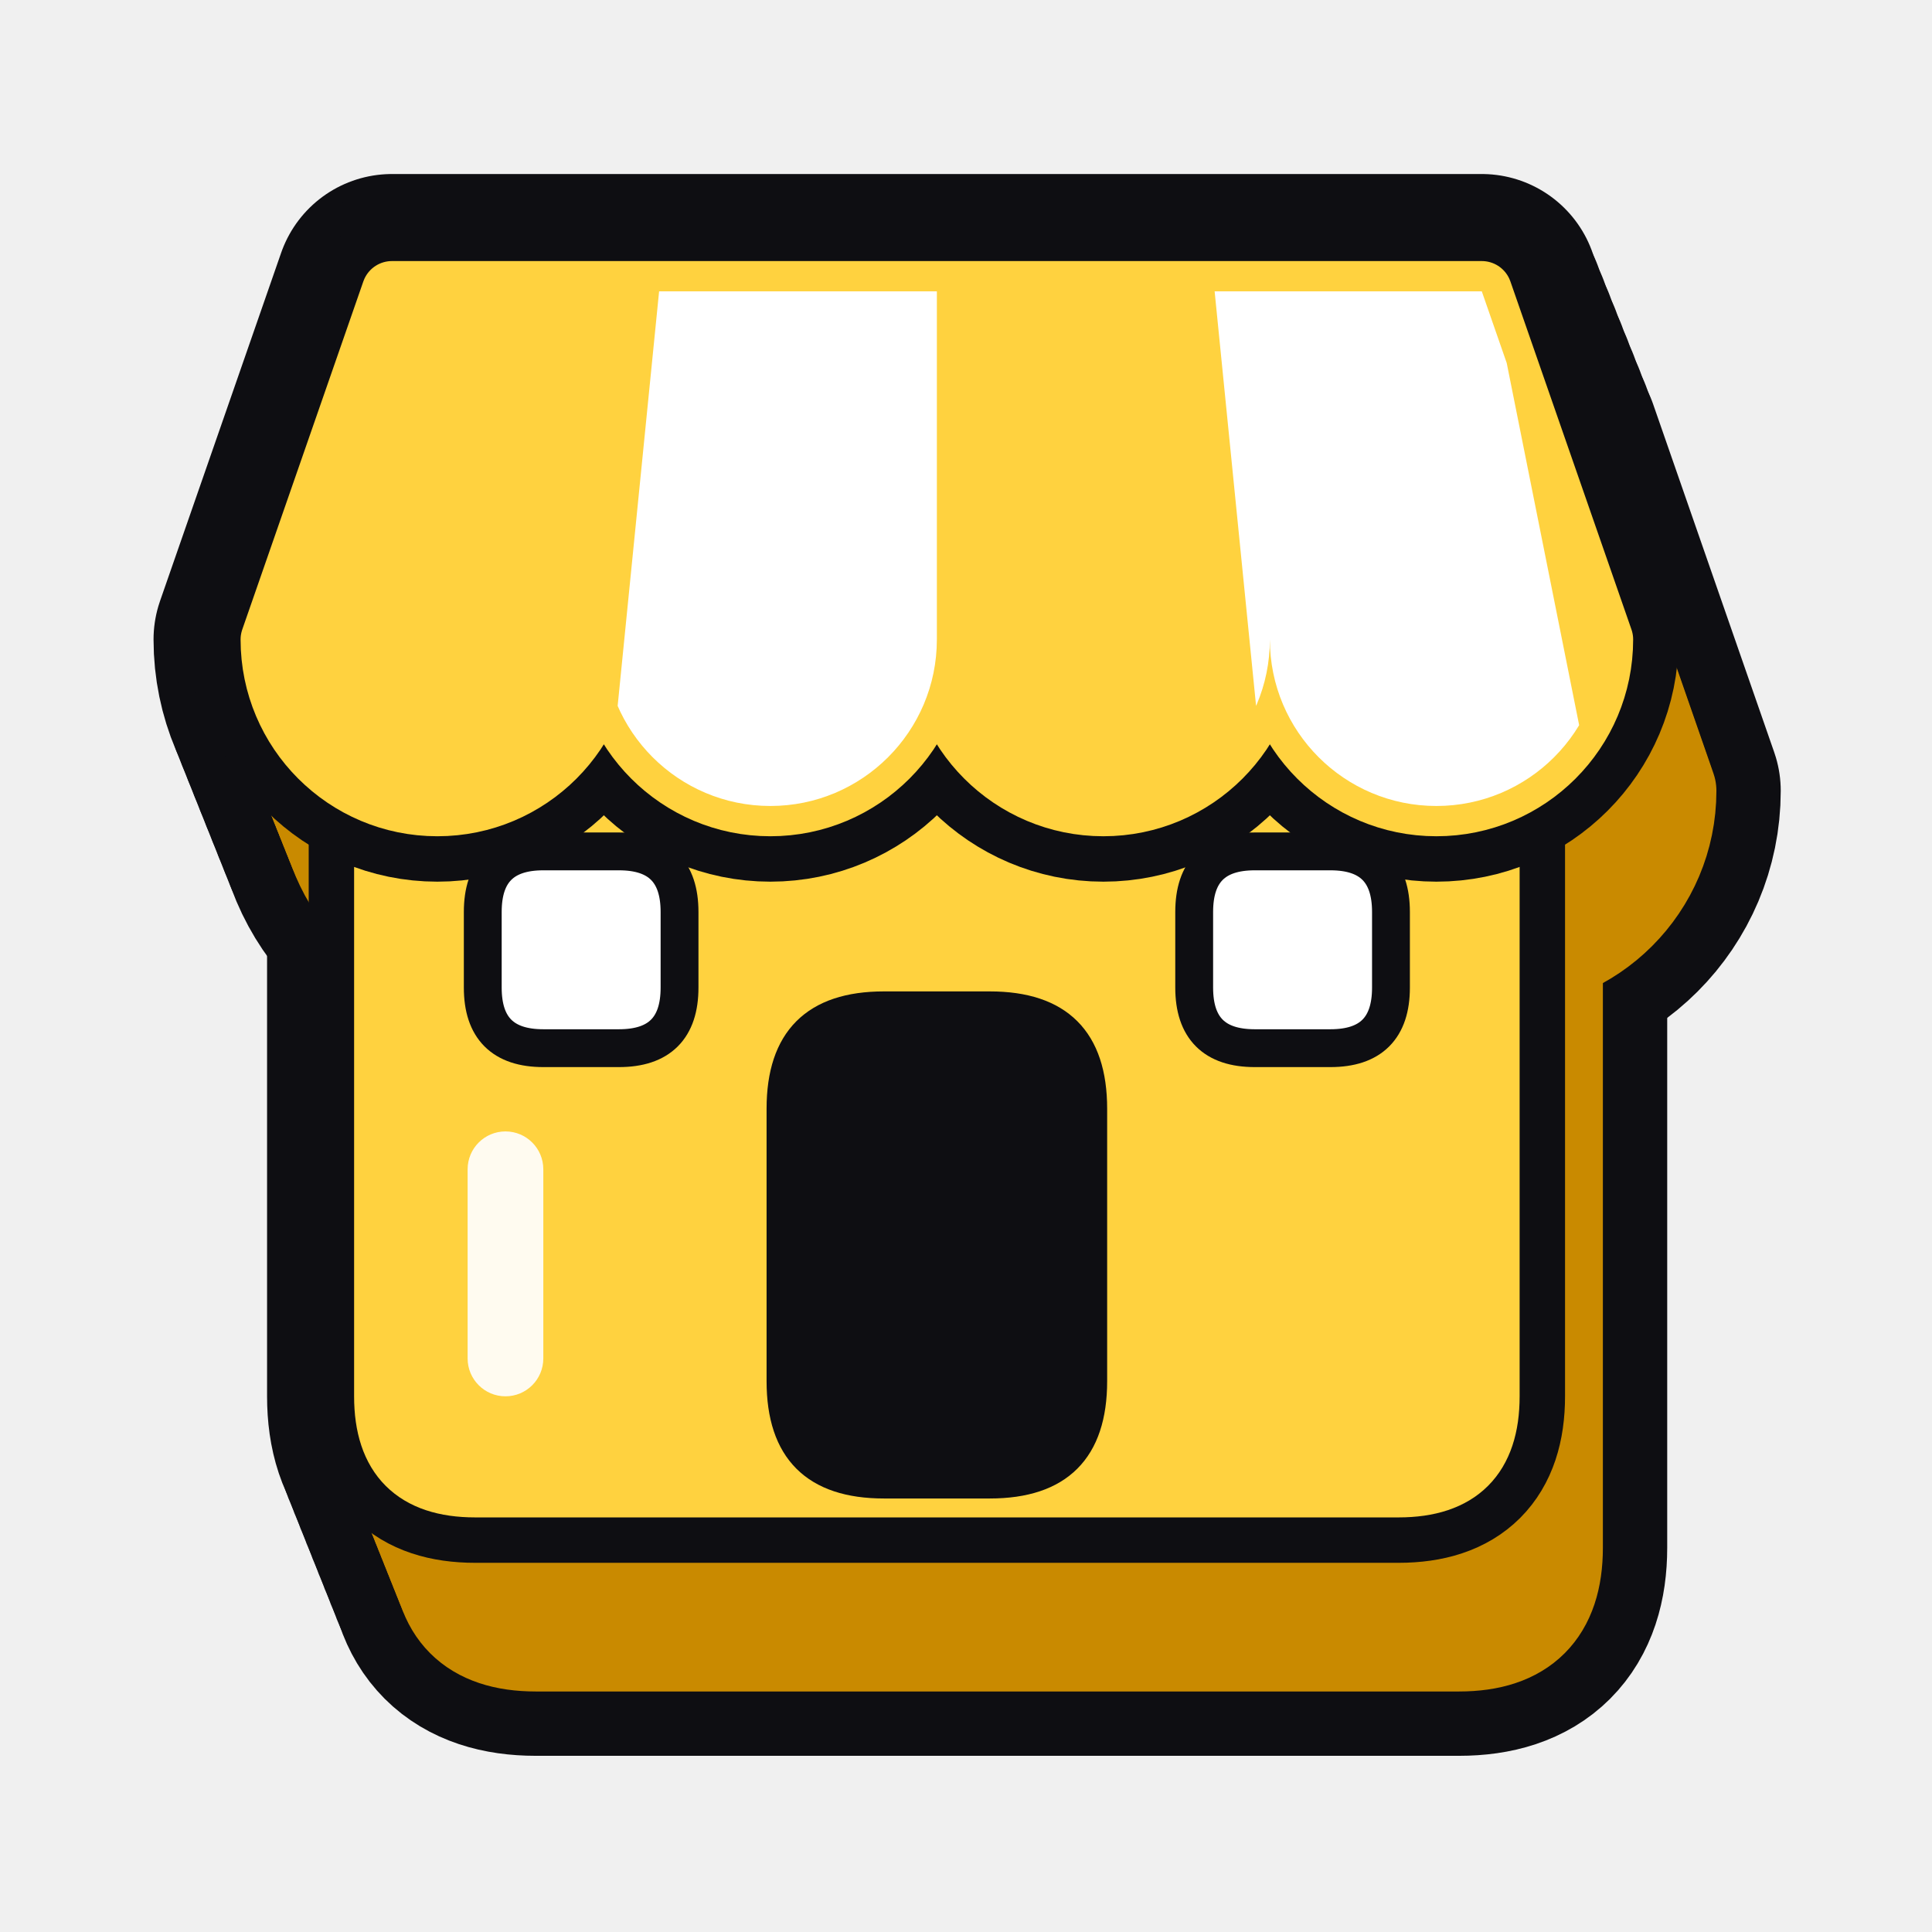
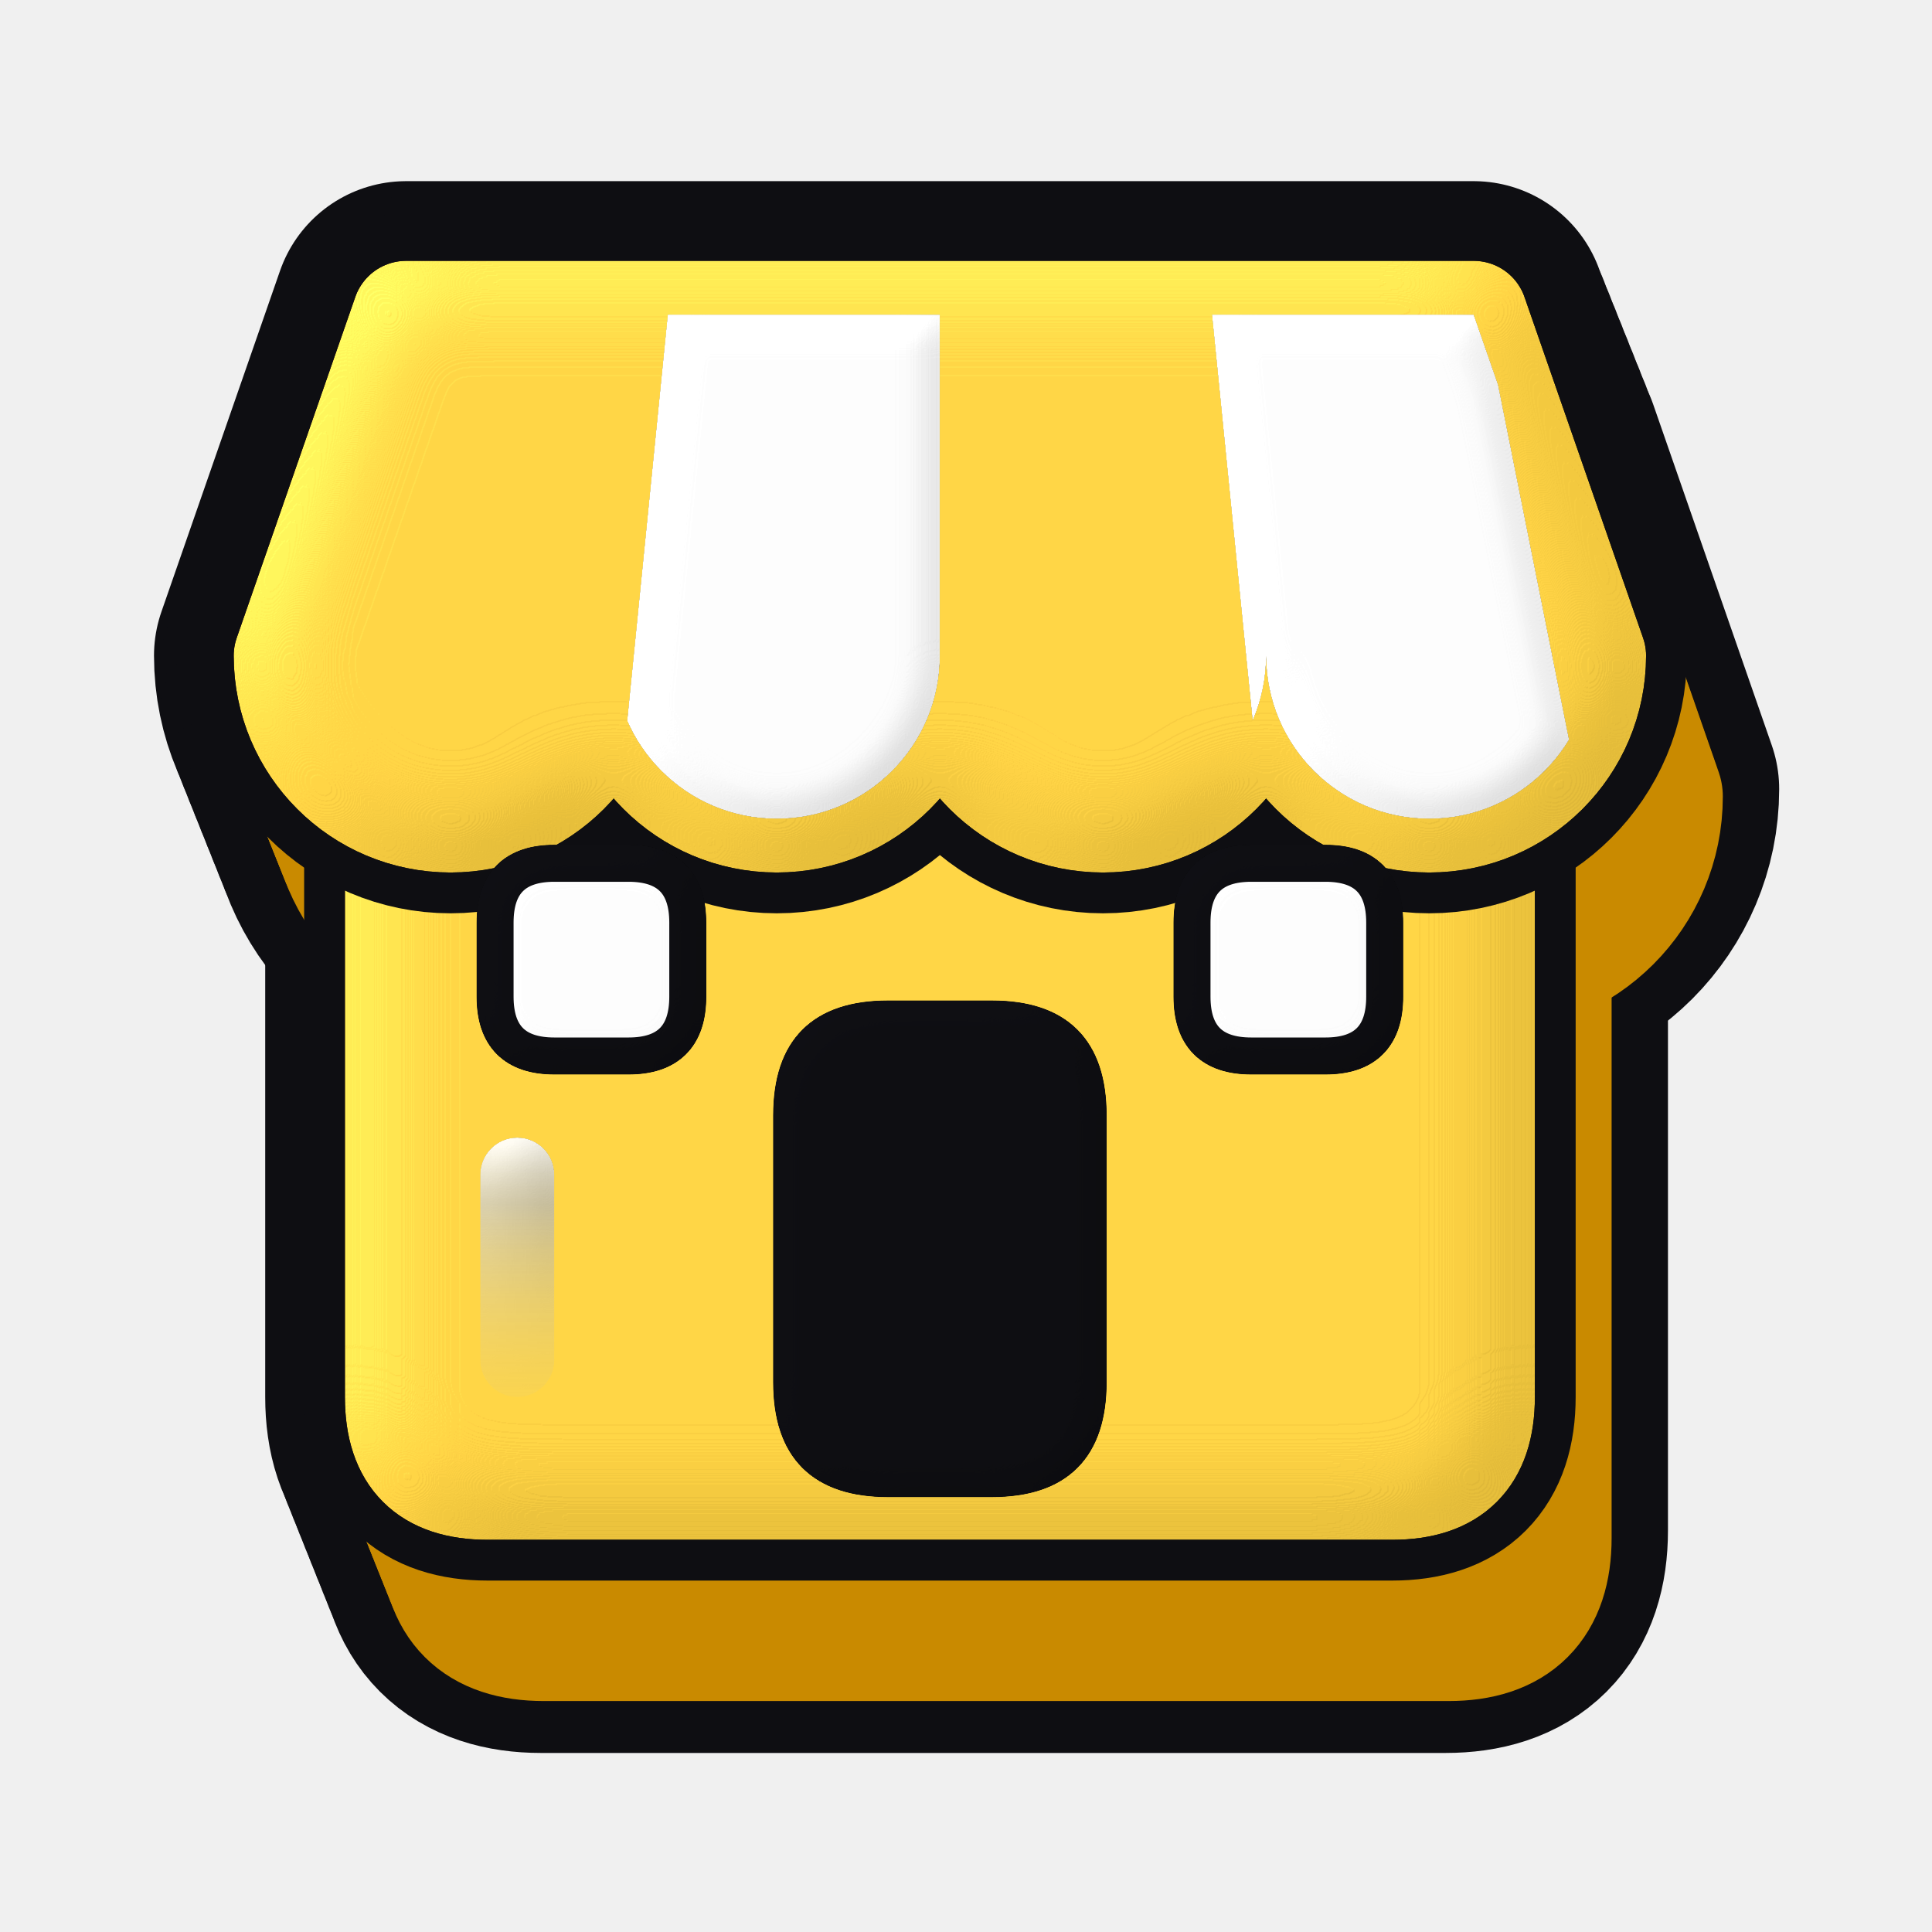
<svg xmlns="http://www.w3.org/2000/svg" viewBox="0 0 512 512" width="512" height="512">
-   <g id="fit" transform="translate(-80.86 -99.50) scale(1.2857)">
+   <defs>
+     <filter id="puff" x="-25%" y="-25%" width="150%" height="150%" color-interpolation-filters="sRGB">
+       <feGaussianBlur in="SourceAlpha" stdDeviation="13" result="b" />
+       <feDiffuseLighting in="b" surfaceScale="7" diffuseConstant="1" lighting-color="#ffffff" result="d">
+         <feDistantLight azimuth="225" elevation="45" />
+       </feDiffuseLighting>
+       <feComposite in="SourceGraphic" in2="d" operator="arithmetic" k1="1.38" k2="0" k3="0" k4="0" result="lit" />
+       <feSpecularLighting in="b" surfaceScale="7" specularConstant="0.9" specularExponent="38" lighting-color="#ffffff" result="s">
+         <feDistantLight azimuth="225" elevation="45" />
+       </feSpecularLighting>
+       <feComposite in="s" in2="SourceAlpha" operator="in" result="s2" />
+       <feComposite in="lit" in2="s2" operator="arithmetic" k1="0" k2="1" k3="0.8" k4="0" result="o" />
+       <feComposite in="o" in2="SourceAlpha" operator="in" />
+     </filter>
+     <filter id="puffS" x="-30%" y="-30%" width="160%" height="160%" color-interpolation-filters="sRGB">
+       <feGaussianBlur in="SourceAlpha" stdDeviation="5" result="b" />
+       <feDiffuseLighting in="b" surfaceScale="4" diffuseConstant="1" lighting-color="#ffffff" result="d">
+         <feDistantLight azimuth="225" elevation="50" />
+       </feDiffuseLighting>
+       <feComposite in="SourceGraphic" in2="d" operator="arithmetic" k1="1.3" k2="0" k3="0" k4="0" result="lit" />
+       <feComposite in="lit" in2="SourceAlpha" operator="in" />
+     </filter>
+     <linearGradient id="gloss" x1="0" y1="0" x2="0" y2="1">
+       <stop offset="0" stop-color="#fff" stop-opacity="0.95" />
+       <stop offset="1" stop-color="#fff" stop-opacity="0.25" />
+     </linearGradient>
+     <linearGradient id="sideShade" x1="0" y1="0" x2="0" y2="1">
+       <stop offset="0" stop-color="#000" stop-opacity="0" />
+       <stop offset="1" stop-color="#000" stop-opacity="0.28" />
+     </linearGradient>
+   </defs>
+   <g id="fit" transform="translate(-73.35 -89.73) scale(1.2595)">
    <g transform="translate(256 256) scale(0.78) translate(-256 -256)">
      <g transform="translate(0.0 0)">
-         <path d="M134 196 H378 Q402 196 402 220 V396 Q402 420 378 420 H134 Q110 420 110 396 V220 Q110 196 134 196 Z" fill="#0E0E12" fill-rule="nonzero" stroke="#0E0E12" stroke-width="62" stroke-linejoin="round" />
-         <path d="M112 104 H400 L432 196 A44.0 44.0 0 0 1 344.0 196 A44.0 44.0 0 0 1 256.0 196 A44.0 44.0 0 0 1 168.0 196 A44.0 44.0 0 0 1 80.0 196 Z" fill="#0E0E12" fill-rule="nonzero" stroke="#0E0E12" stroke-width="62" stroke-linejoin="round" />
+         <path d="M134 196 H378 Q402 196 402 220 V396 Q402 420 378 420 H134 Q110 420 110 396 V220 Q110 196 134 196 Z" fill="#0E0E12" fill-rule="nonzero" stroke="#0E0E12" stroke-width="72" stroke-linejoin="round" />
+         <path d="M112 104 H400 L432 196 A44.0 44.0 0 0 1 344.0 196 A44.0 44.0 0 0 1 256.0 196 A44.0 44.0 0 0 1 168.0 196 A44.0 44.0 0 0 1 80.0 196 Z" fill="#0E0E12" fill-rule="nonzero" stroke="#0E0E12" stroke-width="72" stroke-linejoin="round" />
      </g>
      <g transform="translate(1.6 4)">
-         <path d="M134 196 H378 Q402 196 402 220 V396 Q402 420 378 420 H134 Q110 420 110 396 V220 Q110 196 134 196 Z" fill="#0E0E12" fill-rule="nonzero" stroke="#0E0E12" stroke-width="62" stroke-linejoin="round" />
-         <path d="M112 104 H400 L432 196 A44.0 44.0 0 0 1 344.0 196 A44.0 44.0 0 0 1 256.0 196 A44.0 44.0 0 0 1 168.0 196 A44.0 44.0 0 0 1 80.0 196 Z" fill="#0E0E12" fill-rule="nonzero" stroke="#0E0E12" stroke-width="62" stroke-linejoin="round" />
+         <path d="M134 196 H378 Q402 196 402 220 V396 Q402 420 378 420 H134 Q110 420 110 396 V220 Q110 196 134 196 Z" fill="#0E0E12" fill-rule="nonzero" stroke="#0E0E12" stroke-width="72" stroke-linejoin="round" />
+         <path d="M112 104 H400 L432 196 A44.0 44.0 0 0 1 344.0 196 A44.0 44.0 0 0 1 256.0 196 A44.0 44.0 0 0 1 168.0 196 A44.0 44.0 0 0 1 80.0 196 Z" fill="#0E0E12" fill-rule="nonzero" stroke="#0E0E12" stroke-width="72" stroke-linejoin="round" />
      </g>
      <g transform="translate(3.2 8)">
-         <path d="M134 196 H378 Q402 196 402 220 V396 Q402 420 378 420 H134 Q110 420 110 396 V220 Q110 196 134 196 Z" fill="#0E0E12" fill-rule="nonzero" stroke="#0E0E12" stroke-width="62" stroke-linejoin="round" />
-         <path d="M112 104 H400 L432 196 A44.0 44.0 0 0 1 344.0 196 A44.0 44.0 0 0 1 256.0 196 A44.0 44.0 0 0 1 168.0 196 A44.0 44.0 0 0 1 80.0 196 Z" fill="#0E0E12" fill-rule="nonzero" stroke="#0E0E12" stroke-width="62" stroke-linejoin="round" />
+         <path d="M134 196 H378 Q402 196 402 220 V396 Q402 420 378 420 H134 Q110 420 110 396 V220 Q110 196 134 196 Z" fill="#0E0E12" fill-rule="nonzero" stroke="#0E0E12" stroke-width="72" stroke-linejoin="round" />
+         <path d="M112 104 H400 L432 196 A44.0 44.0 0 0 1 344.0 196 A44.0 44.0 0 0 1 256.0 196 A44.0 44.0 0 0 1 168.0 196 A44.0 44.0 0 0 1 80.0 196 Z" fill="#0E0E12" fill-rule="nonzero" stroke="#0E0E12" stroke-width="72" stroke-linejoin="round" />
      </g>
      <g transform="translate(4.8 12)">
-         <path d="M134 196 H378 Q402 196 402 220 V396 Q402 420 378 420 H134 Q110 420 110 396 V220 Q110 196 134 196 Z" fill="#0E0E12" fill-rule="nonzero" stroke="#0E0E12" stroke-width="62" stroke-linejoin="round" />
-         <path d="M112 104 H400 L432 196 A44.0 44.0 0 0 1 344.0 196 A44.0 44.0 0 0 1 256.0 196 A44.0 44.0 0 0 1 168.0 196 A44.0 44.0 0 0 1 80.0 196 Z" fill="#0E0E12" fill-rule="nonzero" stroke="#0E0E12" stroke-width="62" stroke-linejoin="round" />
+         <path d="M134 196 H378 Q402 196 402 220 V396 Q402 420 378 420 H134 Q110 420 110 396 V220 Q110 196 134 196 Z" fill="#0E0E12" fill-rule="nonzero" stroke="#0E0E12" stroke-width="72" stroke-linejoin="round" />
+         <path d="M112 104 H400 L432 196 A44.0 44.0 0 0 1 344.0 196 A44.0 44.0 0 0 1 256.0 196 A44.0 44.0 0 0 1 168.0 196 A44.0 44.0 0 0 1 80.0 196 Z" fill="#0E0E12" fill-rule="nonzero" stroke="#0E0E12" stroke-width="72" stroke-linejoin="round" />
      </g>
      <g transform="translate(6.4 16)">
-         <path d="M134 196 H378 Q402 196 402 220 V396 Q402 420 378 420 H134 Q110 420 110 396 V220 Q110 196 134 196 Z" fill="#0E0E12" fill-rule="nonzero" stroke="#0E0E12" stroke-width="62" stroke-linejoin="round" />
-         <path d="M112 104 H400 L432 196 A44.0 44.0 0 0 1 344.0 196 A44.0 44.0 0 0 1 256.0 196 A44.0 44.0 0 0 1 168.0 196 A44.0 44.0 0 0 1 80.0 196 Z" fill="#0E0E12" fill-rule="nonzero" stroke="#0E0E12" stroke-width="62" stroke-linejoin="round" />
+         <path d="M134 196 H378 Q402 196 402 220 V396 Q402 420 378 420 H134 Q110 420 110 396 V220 Q110 196 134 196 Z" fill="#0E0E12" fill-rule="nonzero" stroke="#0E0E12" stroke-width="72" stroke-linejoin="round" />
+         <path d="M112 104 H400 L432 196 A44.0 44.0 0 0 1 344.0 196 A44.0 44.0 0 0 1 256.0 196 A44.0 44.0 0 0 1 168.0 196 A44.0 44.0 0 0 1 80.0 196 Z" fill="#0E0E12" fill-rule="nonzero" stroke="#0E0E12" stroke-width="72" stroke-linejoin="round" />
      </g>
      <g transform="translate(8.0 20)">
-         <path d="M134 196 H378 Q402 196 402 220 V396 Q402 420 378 420 H134 Q110 420 110 396 V220 Q110 196 134 196 Z" fill="#0E0E12" fill-rule="nonzero" stroke="#0E0E12" stroke-width="62" stroke-linejoin="round" />
-         <path d="M112 104 H400 L432 196 A44.0 44.0 0 0 1 344.0 196 A44.0 44.0 0 0 1 256.0 196 A44.0 44.0 0 0 1 168.0 196 A44.0 44.0 0 0 1 80.0 196 Z" fill="#0E0E12" fill-rule="nonzero" stroke="#0E0E12" stroke-width="62" stroke-linejoin="round" />
+         <path d="M134 196 H378 Q402 196 402 220 V396 Q402 420 378 420 H134 Q110 420 110 396 V220 Q110 196 134 196 Z" fill="#0E0E12" fill-rule="nonzero" stroke="#0E0E12" stroke-width="72" stroke-linejoin="round" />
+         <path d="M112 104 H400 L432 196 A44.0 44.0 0 0 1 344.0 196 A44.0 44.0 0 0 1 256.0 196 A44.0 44.0 0 0 1 168.0 196 A44.0 44.0 0 0 1 80.0 196 Z" fill="#0E0E12" fill-rule="nonzero" stroke="#0E0E12" stroke-width="72" stroke-linejoin="round" />
      </g>
      <g transform="translate(9.6 24)">
-         <path d="M134 196 H378 Q402 196 402 220 V396 Q402 420 378 420 H134 Q110 420 110 396 V220 Q110 196 134 196 Z" fill="#0E0E12" fill-rule="nonzero" stroke="#0E0E12" stroke-width="62" stroke-linejoin="round" />
-         <path d="M112 104 H400 L432 196 A44.0 44.0 0 0 1 344.0 196 A44.0 44.0 0 0 1 256.0 196 A44.0 44.0 0 0 1 168.0 196 A44.0 44.0 0 0 1 80.0 196 Z" fill="#0E0E12" fill-rule="nonzero" stroke="#0E0E12" stroke-width="62" stroke-linejoin="round" />
+         <path d="M134 196 H378 Q402 196 402 220 V396 Q402 420 378 420 H134 Q110 420 110 396 V220 Q110 196 134 196 Z" fill="#0E0E12" fill-rule="nonzero" stroke="#0E0E12" stroke-width="72" stroke-linejoin="round" />
+         <path d="M112 104 H400 L432 196 A44.0 44.0 0 0 1 344.0 196 A44.0 44.0 0 0 1 256.0 196 A44.0 44.0 0 0 1 168.0 196 A44.0 44.0 0 0 1 80.0 196 Z" fill="#0E0E12" fill-rule="nonzero" stroke="#0E0E12" stroke-width="72" stroke-linejoin="round" />
      </g>
      <g transform="translate(11.2 28)">
-         <path d="M134 196 H378 Q402 196 402 220 V396 Q402 420 378 420 H134 Q110 420 110 396 V220 Q110 196 134 196 Z" fill="#0E0E12" fill-rule="nonzero" stroke="#0E0E12" stroke-width="62" stroke-linejoin="round" />
-         <path d="M112 104 H400 L432 196 A44.0 44.0 0 0 1 344.0 196 A44.0 44.0 0 0 1 256.0 196 A44.0 44.0 0 0 1 168.0 196 A44.0 44.0 0 0 1 80.0 196 Z" fill="#0E0E12" fill-rule="nonzero" stroke="#0E0E12" stroke-width="62" stroke-linejoin="round" />
+         <path d="M134 196 H378 Q402 196 402 220 V396 Q402 420 378 420 H134 Q110 420 110 396 V220 Q110 196 134 196 Z" fill="#0E0E12" fill-rule="nonzero" stroke="#0E0E12" stroke-width="72" stroke-linejoin="round" />
+         <path d="M112 104 H400 L432 196 A44.0 44.0 0 0 1 344.0 196 A44.0 44.0 0 0 1 256.0 196 A44.0 44.0 0 0 1 168.0 196 A44.0 44.0 0 0 1 80.0 196 Z" fill="#0E0E12" fill-rule="nonzero" stroke="#0E0E12" stroke-width="72" stroke-linejoin="round" />
      </g>
      <g transform="translate(12.8 32)">
-         <path d="M134 196 H378 Q402 196 402 220 V396 Q402 420 378 420 H134 Q110 420 110 396 V220 Q110 196 134 196 Z" fill="#0E0E12" fill-rule="nonzero" stroke="#0E0E12" stroke-width="62" stroke-linejoin="round" />
-         <path d="M112 104 H400 L432 196 A44.0 44.0 0 0 1 344.0 196 A44.0 44.0 0 0 1 256.0 196 A44.0 44.0 0 0 1 168.0 196 A44.0 44.0 0 0 1 80.0 196 Z" fill="#0E0E12" fill-rule="nonzero" stroke="#0E0E12" stroke-width="62" stroke-linejoin="round" />
+         <path d="M134 196 H378 Q402 196 402 220 V396 Q402 420 378 420 H134 Q110 420 110 396 V220 Q110 196 134 196 Z" fill="#0E0E12" fill-rule="nonzero" stroke="#0E0E12" stroke-width="72" stroke-linejoin="round" />
+         <path d="M112 104 H400 L432 196 A44.0 44.0 0 0 1 344.0 196 A44.0 44.0 0 0 1 256.0 196 A44.0 44.0 0 0 1 168.0 196 A44.0 44.0 0 0 1 80.0 196 Z" fill="#0E0E12" fill-rule="nonzero" stroke="#0E0E12" stroke-width="72" stroke-linejoin="round" />
      </g>
      <g transform="translate(14.4 36)">
-         <path d="M134 196 H378 Q402 196 402 220 V396 Q402 420 378 420 H134 Q110 420 110 396 V220 Q110 196 134 196 Z" fill="#0E0E12" fill-rule="nonzero" stroke="#0E0E12" stroke-width="62" stroke-linejoin="round" />
-         <path d="M112 104 H400 L432 196 A44.0 44.0 0 0 1 344.0 196 A44.0 44.0 0 0 1 256.0 196 A44.0 44.0 0 0 1 168.0 196 A44.0 44.0 0 0 1 80.0 196 Z" fill="#0E0E12" fill-rule="nonzero" stroke="#0E0E12" stroke-width="62" stroke-linejoin="round" />
-       </g>
-       <g transform="translate(16.0 40)">
-         <path d="M134 196 H378 Q402 196 402 220 V396 Q402 420 378 420 H134 Q110 420 110 396 V220 Q110 196 134 196 Z" fill="#0E0E12" fill-rule="nonzero" stroke="#0E0E12" stroke-width="62" stroke-linejoin="round" />
-         <path d="M112 104 H400 L432 196 A44.0 44.0 0 0 1 344.0 196 A44.0 44.0 0 0 1 256.0 196 A44.0 44.0 0 0 1 168.0 196 A44.0 44.0 0 0 1 80.0 196 Z" fill="#0E0E12" fill-rule="nonzero" stroke="#0E0E12" stroke-width="62" stroke-linejoin="round" />
-       </g>
-       <g transform="translate(16.0 40)">
-         <path d="M134 196 H378 Q402 196 402 220 V396 Q402 420 378 420 H134 Q110 420 110 396 V220 Q110 196 134 196 Z" fill="#C98A00" fill-rule="nonzero" stroke="#C98A00" stroke-width="28" stroke-linejoin="round" />
-         <path d="M112 104 H400 L432 196 A44.0 44.0 0 0 1 344.0 196 A44.0 44.0 0 0 1 256.0 196 A44.0 44.0 0 0 1 168.0 196 A44.0 44.0 0 0 1 80.0 196 Z" fill="#C98A00" fill-rule="nonzero" stroke="#C98A00" stroke-width="28" stroke-linejoin="round" />
+         <path d="M134 196 H378 Q402 196 402 220 V396 Q402 420 378 420 H134 Q110 420 110 396 V220 Q110 196 134 196 Z" fill="#0E0E12" fill-rule="nonzero" stroke="#0E0E12" stroke-width="72" stroke-linejoin="round" />
+         <path d="M112 104 H400 L432 196 A44.0 44.0 0 0 1 344.0 196 A44.0 44.0 0 0 1 256.0 196 A44.0 44.0 0 0 1 168.0 196 A44.0 44.0 0 0 1 80.0 196 Z" fill="#0E0E12" fill-rule="nonzero" stroke="#0E0E12" stroke-width="72" stroke-linejoin="round" />
      </g>
      <g transform="translate(15.2 38)">
-         <path d="M134 196 H378 Q402 196 402 220 V396 Q402 420 378 420 H134 Q110 420 110 396 V220 Q110 196 134 196 Z" fill="#C98A00" fill-rule="nonzero" stroke="#C98A00" stroke-width="28" stroke-linejoin="round" />
-         <path d="M112 104 H400 L432 196 A44.0 44.0 0 0 1 344.0 196 A44.0 44.0 0 0 1 256.0 196 A44.0 44.0 0 0 1 168.0 196 A44.0 44.0 0 0 1 80.0 196 Z" fill="#C98A00" fill-rule="nonzero" stroke="#C98A00" stroke-width="28" stroke-linejoin="round" />
+         <path d="M134 196 H378 Q402 196 402 220 V396 Q402 420 378 420 H134 Q110 420 110 396 V220 Q110 196 134 196 Z" fill="#C98A00" fill-rule="nonzero" stroke="#C98A00" stroke-width="40" stroke-linejoin="round" />
+         <path d="M112 104 H400 L432 196 A44.0 44.0 0 0 1 344.0 196 A44.0 44.0 0 0 1 256.0 196 A44.0 44.0 0 0 1 168.0 196 A44.0 44.0 0 0 1 80.0 196 Z" fill="#C98A00" fill-rule="nonzero" stroke="#C98A00" stroke-width="40" stroke-linejoin="round" />
      </g>
      <g transform="translate(14.4 36)">
-         <path d="M134 196 H378 Q402 196 402 220 V396 Q402 420 378 420 H134 Q110 420 110 396 V220 Q110 196 134 196 Z" fill="#C98A00" fill-rule="nonzero" stroke="#C98A00" stroke-width="28" stroke-linejoin="round" />
-         <path d="M112 104 H400 L432 196 A44.0 44.0 0 0 1 344.0 196 A44.0 44.0 0 0 1 256.0 196 A44.0 44.0 0 0 1 168.0 196 A44.0 44.0 0 0 1 80.0 196 Z" fill="#C98A00" fill-rule="nonzero" stroke="#C98A00" stroke-width="28" stroke-linejoin="round" />
+         <path d="M134 196 H378 Q402 196 402 220 V396 Q402 420 378 420 H134 Q110 420 110 396 V220 Q110 196 134 196 Z" fill="#C98A00" fill-rule="nonzero" stroke="#C98A00" stroke-width="40" stroke-linejoin="round" />
+         <path d="M112 104 H400 L432 196 A44.0 44.0 0 0 1 344.0 196 A44.0 44.0 0 0 1 256.0 196 A44.0 44.0 0 0 1 168.0 196 A44.0 44.0 0 0 1 80.0 196 Z" fill="#C98A00" fill-rule="nonzero" stroke="#C98A00" stroke-width="40" stroke-linejoin="round" />
      </g>
      <g transform="translate(13.6 34)">
-         <path d="M134 196 H378 Q402 196 402 220 V396 Q402 420 378 420 H134 Q110 420 110 396 V220 Q110 196 134 196 Z" fill="#C98A00" fill-rule="nonzero" stroke="#C98A00" stroke-width="28" stroke-linejoin="round" />
-         <path d="M112 104 H400 L432 196 A44.0 44.0 0 0 1 344.0 196 A44.0 44.0 0 0 1 256.0 196 A44.0 44.0 0 0 1 168.0 196 A44.0 44.0 0 0 1 80.0 196 Z" fill="#C98A00" fill-rule="nonzero" stroke="#C98A00" stroke-width="28" stroke-linejoin="round" />
+         <path d="M134 196 H378 Q402 196 402 220 V396 Q402 420 378 420 H134 Q110 420 110 396 V220 Q110 196 134 196 Z" fill="#C98A00" fill-rule="nonzero" stroke="#C98A00" stroke-width="40" stroke-linejoin="round" />
+         <path d="M112 104 H400 L432 196 A44.0 44.0 0 0 1 344.0 196 A44.0 44.0 0 0 1 256.0 196 A44.0 44.0 0 0 1 168.0 196 A44.0 44.0 0 0 1 80.0 196 Z" fill="#C98A00" fill-rule="nonzero" stroke="#C98A00" stroke-width="40" stroke-linejoin="round" />
      </g>
      <g transform="translate(12.8 32)">
-         <path d="M134 196 H378 Q402 196 402 220 V396 Q402 420 378 420 H134 Q110 420 110 396 V220 Q110 196 134 196 Z" fill="#C98A00" fill-rule="nonzero" stroke="#C98A00" stroke-width="28" stroke-linejoin="round" />
-         <path d="M112 104 H400 L432 196 A44.0 44.0 0 0 1 344.0 196 A44.0 44.0 0 0 1 256.0 196 A44.0 44.0 0 0 1 168.0 196 A44.0 44.0 0 0 1 80.0 196 Z" fill="#C98A00" fill-rule="nonzero" stroke="#C98A00" stroke-width="28" stroke-linejoin="round" />
+         <path d="M134 196 H378 Q402 196 402 220 V396 Q402 420 378 420 H134 Q110 420 110 396 V220 Q110 196 134 196 Z" fill="#C98A00" fill-rule="nonzero" stroke="#C98A00" stroke-width="40" stroke-linejoin="round" />
+         <path d="M112 104 H400 L432 196 A44.0 44.0 0 0 1 344.0 196 A44.0 44.0 0 0 1 256.0 196 A44.0 44.0 0 0 1 168.0 196 A44.0 44.0 0 0 1 80.0 196 Z" fill="#C98A00" fill-rule="nonzero" stroke="#C98A00" stroke-width="40" stroke-linejoin="round" />
      </g>
      <g transform="translate(12.0 30)">
-         <path d="M134 196 H378 Q402 196 402 220 V396 Q402 420 378 420 H134 Q110 420 110 396 V220 Q110 196 134 196 Z" fill="#C98A00" fill-rule="nonzero" stroke="#C98A00" stroke-width="28" stroke-linejoin="round" />
-         <path d="M112 104 H400 L432 196 A44.0 44.0 0 0 1 344.0 196 A44.0 44.0 0 0 1 256.0 196 A44.0 44.0 0 0 1 168.0 196 A44.0 44.0 0 0 1 80.0 196 Z" fill="#C98A00" fill-rule="nonzero" stroke="#C98A00" stroke-width="28" stroke-linejoin="round" />
+         <path d="M134 196 H378 Q402 196 402 220 V396 Q402 420 378 420 H134 Q110 420 110 396 V220 Q110 196 134 196 Z" fill="#C98A00" fill-rule="nonzero" stroke="#C98A00" stroke-width="40" stroke-linejoin="round" />
+         <path d="M112 104 H400 L432 196 A44.0 44.0 0 0 1 344.0 196 A44.0 44.0 0 0 1 256.0 196 A44.0 44.0 0 0 1 168.0 196 A44.0 44.0 0 0 1 80.0 196 Z" fill="#C98A00" fill-rule="nonzero" stroke="#C98A00" stroke-width="40" stroke-linejoin="round" />
      </g>
      <g transform="translate(11.2 28)">
-         <path d="M134 196 H378 Q402 196 402 220 V396 Q402 420 378 420 H134 Q110 420 110 396 V220 Q110 196 134 196 Z" fill="#C98A00" fill-rule="nonzero" stroke="#C98A00" stroke-width="28" stroke-linejoin="round" />
-         <path d="M112 104 H400 L432 196 A44.0 44.0 0 0 1 344.0 196 A44.0 44.0 0 0 1 256.0 196 A44.0 44.0 0 0 1 168.0 196 A44.0 44.0 0 0 1 80.0 196 Z" fill="#C98A00" fill-rule="nonzero" stroke="#C98A00" stroke-width="28" stroke-linejoin="round" />
+         <path d="M134 196 H378 Q402 196 402 220 V396 Q402 420 378 420 H134 Q110 420 110 396 V220 Q110 196 134 196 Z" fill="#C98A00" fill-rule="nonzero" stroke="#C98A00" stroke-width="40" stroke-linejoin="round" />
+         <path d="M112 104 H400 L432 196 A44.0 44.0 0 0 1 344.0 196 A44.0 44.0 0 0 1 256.0 196 A44.0 44.0 0 0 1 168.0 196 A44.0 44.0 0 0 1 80.0 196 Z" fill="#C98A00" fill-rule="nonzero" stroke="#C98A00" stroke-width="40" stroke-linejoin="round" />
      </g>
      <g transform="translate(10.4 26)">
-         <path d="M134 196 H378 Q402 196 402 220 V396 Q402 420 378 420 H134 Q110 420 110 396 V220 Q110 196 134 196 Z" fill="#C98A00" fill-rule="nonzero" stroke="#C98A00" stroke-width="28" stroke-linejoin="round" />
-         <path d="M112 104 H400 L432 196 A44.0 44.0 0 0 1 344.0 196 A44.0 44.0 0 0 1 256.0 196 A44.0 44.0 0 0 1 168.0 196 A44.0 44.0 0 0 1 80.0 196 Z" fill="#C98A00" fill-rule="nonzero" stroke="#C98A00" stroke-width="28" stroke-linejoin="round" />
+         <path d="M134 196 H378 Q402 196 402 220 V396 Q402 420 378 420 H134 Q110 420 110 396 V220 Q110 196 134 196 Z" fill="#C98A00" fill-rule="nonzero" stroke="#C98A00" stroke-width="40" stroke-linejoin="round" />
+         <path d="M112 104 H400 L432 196 A44.0 44.0 0 0 1 344.0 196 A44.0 44.0 0 0 1 256.0 196 A44.0 44.0 0 0 1 168.0 196 A44.0 44.0 0 0 1 80.0 196 Z" fill="#C98A00" fill-rule="nonzero" stroke="#C98A00" stroke-width="40" stroke-linejoin="round" />
      </g>
      <g transform="translate(9.6 24)">
-         <path d="M134 196 H378 Q402 196 402 220 V396 Q402 420 378 420 H134 Q110 420 110 396 V220 Q110 196 134 196 Z" fill="#C98A00" fill-rule="nonzero" stroke="#C98A00" stroke-width="28" stroke-linejoin="round" />
-         <path d="M112 104 H400 L432 196 A44.0 44.0 0 0 1 344.0 196 A44.0 44.0 0 0 1 256.0 196 A44.0 44.0 0 0 1 168.0 196 A44.0 44.0 0 0 1 80.0 196 Z" fill="#C98A00" fill-rule="nonzero" stroke="#C98A00" stroke-width="28" stroke-linejoin="round" />
+         <path d="M134 196 H378 Q402 196 402 220 V396 Q402 420 378 420 H134 Q110 420 110 396 V220 Q110 196 134 196 Z" fill="#C98A00" fill-rule="nonzero" stroke="#C98A00" stroke-width="40" stroke-linejoin="round" />
+         <path d="M112 104 H400 L432 196 A44.0 44.0 0 0 1 344.0 196 A44.0 44.0 0 0 1 256.0 196 A44.0 44.0 0 0 1 168.0 196 A44.0 44.0 0 0 1 80.0 196 Z" fill="#C98A00" fill-rule="nonzero" stroke="#C98A00" stroke-width="40" stroke-linejoin="round" />
      </g>
      <g transform="translate(8.8 22)">
-         <path d="M134 196 H378 Q402 196 402 220 V396 Q402 420 378 420 H134 Q110 420 110 396 V220 Q110 196 134 196 Z" fill="#C98A00" fill-rule="nonzero" stroke="#C98A00" stroke-width="28" stroke-linejoin="round" />
-         <path d="M112 104 H400 L432 196 A44.0 44.0 0 0 1 344.0 196 A44.0 44.0 0 0 1 256.0 196 A44.0 44.0 0 0 1 168.0 196 A44.0 44.0 0 0 1 80.0 196 Z" fill="#C98A00" fill-rule="nonzero" stroke="#C98A00" stroke-width="28" stroke-linejoin="round" />
+         <path d="M134 196 H378 Q402 196 402 220 V396 Q402 420 378 420 H134 Q110 420 110 396 V220 Q110 196 134 196 Z" fill="#C98A00" fill-rule="nonzero" stroke="#C98A00" stroke-width="40" stroke-linejoin="round" />
+         <path d="M112 104 H400 L432 196 A44.0 44.0 0 0 1 344.0 196 A44.0 44.0 0 0 1 256.0 196 A44.0 44.0 0 0 1 168.0 196 A44.0 44.0 0 0 1 80.0 196 Z" fill="#C98A00" fill-rule="nonzero" stroke="#C98A00" stroke-width="40" stroke-linejoin="round" />
      </g>
      <g transform="translate(8.0 20)">
-         <path d="M134 196 H378 Q402 196 402 220 V396 Q402 420 378 420 H134 Q110 420 110 396 V220 Q110 196 134 196 Z" fill="#C98A00" fill-rule="nonzero" stroke="#C98A00" stroke-width="28" stroke-linejoin="round" />
-         <path d="M112 104 H400 L432 196 A44.0 44.0 0 0 1 344.0 196 A44.0 44.0 0 0 1 256.0 196 A44.0 44.0 0 0 1 168.0 196 A44.0 44.0 0 0 1 80.0 196 Z" fill="#C98A00" fill-rule="nonzero" stroke="#C98A00" stroke-width="28" stroke-linejoin="round" />
+         <path d="M134 196 H378 Q402 196 402 220 V396 Q402 420 378 420 H134 Q110 420 110 396 V220 Q110 196 134 196 Z" fill="#C98A00" fill-rule="nonzero" stroke="#C98A00" stroke-width="40" stroke-linejoin="round" />
+         <path d="M112 104 H400 L432 196 A44.0 44.0 0 0 1 344.0 196 A44.0 44.0 0 0 1 256.0 196 A44.0 44.0 0 0 1 168.0 196 A44.0 44.0 0 0 1 80.0 196 Z" fill="#C98A00" fill-rule="nonzero" stroke="#C98A00" stroke-width="40" stroke-linejoin="round" />
      </g>
      <g transform="translate(7.2 18)">
-         <path d="M134 196 H378 Q402 196 402 220 V396 Q402 420 378 420 H134 Q110 420 110 396 V220 Q110 196 134 196 Z" fill="#C98A00" fill-rule="nonzero" stroke="#C98A00" stroke-width="28" stroke-linejoin="round" />
-         <path d="M112 104 H400 L432 196 A44.0 44.0 0 0 1 344.0 196 A44.0 44.0 0 0 1 256.0 196 A44.0 44.0 0 0 1 168.0 196 A44.0 44.0 0 0 1 80.0 196 Z" fill="#C98A00" fill-rule="nonzero" stroke="#C98A00" stroke-width="28" stroke-linejoin="round" />
+         <path d="M134 196 H378 Q402 196 402 220 V396 Q402 420 378 420 H134 Q110 420 110 396 V220 Q110 196 134 196 Z" fill="#C98A00" fill-rule="nonzero" stroke="#C98A00" stroke-width="40" stroke-linejoin="round" />
+         <path d="M112 104 H400 L432 196 A44.0 44.0 0 0 1 344.0 196 A44.0 44.0 0 0 1 256.0 196 A44.0 44.0 0 0 1 168.0 196 A44.0 44.0 0 0 1 80.0 196 Z" fill="#C98A00" fill-rule="nonzero" stroke="#C98A00" stroke-width="40" stroke-linejoin="round" />
      </g>
      <g transform="translate(6.4 16)">
-         <path d="M134 196 H378 Q402 196 402 220 V396 Q402 420 378 420 H134 Q110 420 110 396 V220 Q110 196 134 196 Z" fill="#C98A00" fill-rule="nonzero" stroke="#C98A00" stroke-width="28" stroke-linejoin="round" />
-         <path d="M112 104 H400 L432 196 A44.0 44.0 0 0 1 344.0 196 A44.0 44.0 0 0 1 256.0 196 A44.0 44.0 0 0 1 168.0 196 A44.0 44.0 0 0 1 80.0 196 Z" fill="#C98A00" fill-rule="nonzero" stroke="#C98A00" stroke-width="28" stroke-linejoin="round" />
+         <path d="M134 196 H378 Q402 196 402 220 V396 Q402 420 378 420 H134 Q110 420 110 396 V220 Q110 196 134 196 Z" fill="#C98A00" fill-rule="nonzero" stroke="#C98A00" stroke-width="40" stroke-linejoin="round" />
+         <path d="M112 104 H400 L432 196 A44.0 44.0 0 0 1 344.0 196 A44.0 44.0 0 0 1 256.0 196 A44.0 44.0 0 0 1 168.0 196 A44.0 44.0 0 0 1 80.0 196 Z" fill="#C98A00" fill-rule="nonzero" stroke="#C98A00" stroke-width="40" stroke-linejoin="round" />
      </g>
      <g transform="translate(5.6 14)">
-         <path d="M134 196 H378 Q402 196 402 220 V396 Q402 420 378 420 H134 Q110 420 110 396 V220 Q110 196 134 196 Z" fill="#C98A00" fill-rule="nonzero" stroke="#C98A00" stroke-width="28" stroke-linejoin="round" />
-         <path d="M112 104 H400 L432 196 A44.0 44.0 0 0 1 344.0 196 A44.0 44.0 0 0 1 256.0 196 A44.0 44.0 0 0 1 168.0 196 A44.0 44.0 0 0 1 80.0 196 Z" fill="#C98A00" fill-rule="nonzero" stroke="#C98A00" stroke-width="28" stroke-linejoin="round" />
+         <path d="M134 196 H378 Q402 196 402 220 V396 Q402 420 378 420 H134 Q110 420 110 396 V220 Q110 196 134 196 Z" fill="#C98A00" fill-rule="nonzero" stroke="#C98A00" stroke-width="40" stroke-linejoin="round" />
+         <path d="M112 104 H400 L432 196 A44.0 44.0 0 0 1 344.0 196 A44.0 44.0 0 0 1 256.0 196 A44.0 44.0 0 0 1 168.0 196 A44.0 44.0 0 0 1 80.0 196 Z" fill="#C98A00" fill-rule="nonzero" stroke="#C98A00" stroke-width="40" stroke-linejoin="round" />
      </g>
      <g transform="translate(4.8 12)">
-         <path d="M134 196 H378 Q402 196 402 220 V396 Q402 420 378 420 H134 Q110 420 110 396 V220 Q110 196 134 196 Z" fill="#C98A00" fill-rule="nonzero" stroke="#C98A00" stroke-width="28" stroke-linejoin="round" />
-         <path d="M112 104 H400 L432 196 A44.0 44.0 0 0 1 344.0 196 A44.0 44.0 0 0 1 256.0 196 A44.0 44.0 0 0 1 168.0 196 A44.0 44.0 0 0 1 80.0 196 Z" fill="#C98A00" fill-rule="nonzero" stroke="#C98A00" stroke-width="28" stroke-linejoin="round" />
+         <path d="M134 196 H378 Q402 196 402 220 V396 Q402 420 378 420 H134 Q110 420 110 396 V220 Q110 196 134 196 Z" fill="#C98A00" fill-rule="nonzero" stroke="#C98A00" stroke-width="40" stroke-linejoin="round" />
+         <path d="M112 104 H400 L432 196 A44.0 44.0 0 0 1 344.0 196 A44.0 44.0 0 0 1 256.0 196 A44.0 44.0 0 0 1 168.0 196 A44.0 44.0 0 0 1 80.0 196 Z" fill="#C98A00" fill-rule="nonzero" stroke="#C98A00" stroke-width="40" stroke-linejoin="round" />
      </g>
      <g transform="translate(4.0 10)">
-         <path d="M134 196 H378 Q402 196 402 220 V396 Q402 420 378 420 H134 Q110 420 110 396 V220 Q110 196 134 196 Z" fill="#C98A00" fill-rule="nonzero" stroke="#C98A00" stroke-width="28" stroke-linejoin="round" />
-         <path d="M112 104 H400 L432 196 A44.0 44.0 0 0 1 344.0 196 A44.0 44.0 0 0 1 256.0 196 A44.0 44.0 0 0 1 168.0 196 A44.0 44.0 0 0 1 80.0 196 Z" fill="#C98A00" fill-rule="nonzero" stroke="#C98A00" stroke-width="28" stroke-linejoin="round" />
+         <path d="M134 196 H378 Q402 196 402 220 V396 Q402 420 378 420 H134 Q110 420 110 396 V220 Q110 196 134 196 Z" fill="#C98A00" fill-rule="nonzero" stroke="#C98A00" stroke-width="40" stroke-linejoin="round" />
+         <path d="M112 104 H400 L432 196 A44.0 44.0 0 0 1 344.0 196 A44.0 44.0 0 0 1 256.0 196 A44.0 44.0 0 0 1 168.0 196 A44.0 44.0 0 0 1 80.0 196 Z" fill="#C98A00" fill-rule="nonzero" stroke="#C98A00" stroke-width="40" stroke-linejoin="round" />
      </g>
      <g transform="translate(3.2 8)">
-         <path d="M134 196 H378 Q402 196 402 220 V396 Q402 420 378 420 H134 Q110 420 110 396 V220 Q110 196 134 196 Z" fill="#C98A00" fill-rule="nonzero" stroke="#C98A00" stroke-width="28" stroke-linejoin="round" />
-         <path d="M112 104 H400 L432 196 A44.0 44.0 0 0 1 344.0 196 A44.0 44.0 0 0 1 256.0 196 A44.0 44.0 0 0 1 168.0 196 A44.0 44.0 0 0 1 80.0 196 Z" fill="#C98A00" fill-rule="nonzero" stroke="#C98A00" stroke-width="28" stroke-linejoin="round" />
+         <path d="M134 196 H378 Q402 196 402 220 V396 Q402 420 378 420 H134 Q110 420 110 396 V220 Q110 196 134 196 Z" fill="#C98A00" fill-rule="nonzero" stroke="#C98A00" stroke-width="40" stroke-linejoin="round" />
+         <path d="M112 104 H400 L432 196 A44.0 44.0 0 0 1 344.0 196 A44.0 44.0 0 0 1 256.0 196 A44.0 44.0 0 0 1 168.0 196 A44.0 44.0 0 0 1 80.0 196 Z" fill="#C98A00" fill-rule="nonzero" stroke="#C98A00" stroke-width="40" stroke-linejoin="round" />
      </g>
      <g transform="translate(2.4 6)">
-         <path d="M134 196 H378 Q402 196 402 220 V396 Q402 420 378 420 H134 Q110 420 110 396 V220 Q110 196 134 196 Z" fill="#C98A00" fill-rule="nonzero" stroke="#C98A00" stroke-width="28" stroke-linejoin="round" />
-         <path d="M112 104 H400 L432 196 A44.0 44.0 0 0 1 344.0 196 A44.0 44.0 0 0 1 256.0 196 A44.0 44.0 0 0 1 168.0 196 A44.0 44.0 0 0 1 80.0 196 Z" fill="#C98A00" fill-rule="nonzero" stroke="#C98A00" stroke-width="28" stroke-linejoin="round" />
+         <path d="M134 196 H378 Q402 196 402 220 V396 Q402 420 378 420 H134 Q110 420 110 396 V220 Q110 196 134 196 Z" fill="#C98A00" fill-rule="nonzero" stroke="#C98A00" stroke-width="40" stroke-linejoin="round" />
+         <path d="M112 104 H400 L432 196 A44.0 44.0 0 0 1 344.0 196 A44.0 44.0 0 0 1 256.0 196 A44.0 44.0 0 0 1 168.0 196 A44.0 44.0 0 0 1 80.0 196 Z" fill="#C98A00" fill-rule="nonzero" stroke="#C98A00" stroke-width="40" stroke-linejoin="round" />
      </g>
      <g transform="translate(1.6 4)">
-         <path d="M134 196 H378 Q402 196 402 220 V396 Q402 420 378 420 H134 Q110 420 110 396 V220 Q110 196 134 196 Z" fill="#C98A00" fill-rule="nonzero" stroke="#C98A00" stroke-width="28" stroke-linejoin="round" />
-         <path d="M112 104 H400 L432 196 A44.0 44.0 0 0 1 344.0 196 A44.0 44.0 0 0 1 256.0 196 A44.0 44.0 0 0 1 168.0 196 A44.0 44.0 0 0 1 80.0 196 Z" fill="#C98A00" fill-rule="nonzero" stroke="#C98A00" stroke-width="28" stroke-linejoin="round" />
+         <path d="M134 196 H378 Q402 196 402 220 V396 Q402 420 378 420 H134 Q110 420 110 396 V220 Q110 196 134 196 Z" fill="#C98A00" fill-rule="nonzero" stroke="#C98A00" stroke-width="40" stroke-linejoin="round" />
+         <path d="M112 104 H400 L432 196 A44.0 44.0 0 0 1 344.0 196 A44.0 44.0 0 0 1 256.0 196 A44.0 44.0 0 0 1 168.0 196 A44.0 44.0 0 0 1 80.0 196 Z" fill="#C98A00" fill-rule="nonzero" stroke="#C98A00" stroke-width="40" stroke-linejoin="round" />
      </g>
      <g transform="translate(0.8 2)">
-         <path d="M134 196 H378 Q402 196 402 220 V396 Q402 420 378 420 H134 Q110 420 110 396 V220 Q110 196 134 196 Z" fill="#C98A00" fill-rule="nonzero" stroke="#C98A00" stroke-width="28" stroke-linejoin="round" />
-         <path d="M112 104 H400 L432 196 A44.0 44.0 0 0 1 344.0 196 A44.0 44.0 0 0 1 256.0 196 A44.0 44.0 0 0 1 168.0 196 A44.0 44.0 0 0 1 80.0 196 Z" fill="#C98A00" fill-rule="nonzero" stroke="#C98A00" stroke-width="28" stroke-linejoin="round" />
+         <path d="M134 196 H378 Q402 196 402 220 V396 Q402 420 378 420 H134 Q110 420 110 396 V220 Q110 196 134 196 Z" fill="#C98A00" fill-rule="nonzero" stroke="#C98A00" stroke-width="40" stroke-linejoin="round" />
+         <path d="M112 104 H400 L432 196 A44.0 44.0 0 0 1 344.0 196 A44.0 44.0 0 0 1 256.0 196 A44.0 44.0 0 0 1 168.0 196 A44.0 44.0 0 0 1 80.0 196 Z" fill="#C98A00" fill-rule="nonzero" stroke="#C98A00" stroke-width="40" stroke-linejoin="round" />
      </g>
-       <path d="M134 196 H378 Q402 196 402 220 V396 Q402 420 378 420 H134 Q110 420 110 396 V220 Q110 196 134 196 Z" fill="#0E0E12" fill-rule="nonzero" stroke="#0E0E12" stroke-width="40" stroke-linejoin="round" />
-       <path d="M134 196 H378 Q402 196 402 220 V396 Q402 420 378 420 H134 Q110 420 110 396 V220 Q110 196 134 196 Z" fill="#FFD23F" fill-rule="nonzero" stroke="#FFD23F" stroke-width="16" stroke-linejoin="round" />
-       <path d="M112 104 H400 L432 196 A44.0 44.0 0 0 1 344.0 196 A44.0 44.0 0 0 1 256.0 196 A44.0 44.0 0 0 1 168.0 196 A44.0 44.0 0 0 1 80.0 196 Z" fill="#0E0E12" fill-rule="nonzero" stroke="#0E0E12" stroke-width="40" stroke-linejoin="round" />
-       <path d="M112 104 H400 L432 196 A44.0 44.0 0 0 1 344.0 196 A44.0 44.0 0 0 1 256.0 196 A44.0 44.0 0 0 1 168.0 196 A44.0 44.0 0 0 1 80.0 196 Z" fill="#FFD23F" fill-rule="nonzero" stroke="#FFD23F" stroke-width="16" stroke-linejoin="round" />
-       <defs>
-         <clipPath id="aw">
-           <path d="M112 104 H400 L432 196 A44.0 44.0 0 0 1 344.0 196 A44.0 44.0 0 0 1 256.0 196 A44.0 44.0 0 0 1 168.0 196 A44.0 44.0 0 0 1 80.0 196 Z" />
-         </clipPath>
-       </defs>
-       <g clip-path="url(#aw)">
-         <path d="M184.0 90.0 L256.0 90.0 L256.0 250.0 L168.0 250.0 Z" fill="#FFFFFF" />
-         <path d="M328.0 90.0 L400.0 90.0 L432.0 250.0 L344.0 250.0 Z" fill="#FFFFFF" />
+       <path d="M134 196 H378 Q402 196 402 220 V396 Q402 420 378 420 H134 Q110 420 110 396 V220 Q110 196 134 196 Z" fill="#0E0E12" fill-rule="nonzero" stroke="#0E0E12" stroke-width="51" stroke-linejoin="round" />
+       <path filter="url(#puff)" d="M134 196 H378 Q402 196 402 220 V396 Q402 420 378 420 H134 Q110 420 110 396 V220 Q110 196 134 196 Z" fill="#FFD23F" fill-rule="nonzero" stroke="#FFD23F" stroke-width="29" stroke-linejoin="round" />
+       <path d="M112 104 H400 L432 196 A44.0 44.0 0 0 1 344.0 196 A44.0 44.0 0 0 1 256.0 196 A44.0 44.0 0 0 1 168.0 196 A44.0 44.0 0 0 1 80.0 196 Z" fill="#0E0E12" fill-rule="nonzero" stroke="#0E0E12" stroke-width="51" stroke-linejoin="round" />
+       <path filter="url(#puff)" d="M112 104 H400 L432 196 A44.0 44.0 0 0 1 344.0 196 A44.0 44.0 0 0 1 256.0 196 A44.0 44.0 0 0 1 168.0 196 A44.0 44.0 0 0 1 80.0 196 Z" fill="#FFD23F" fill-rule="nonzero" stroke="#FFD23F" stroke-width="29" stroke-linejoin="round" />
+       <g filter="url(#puffS)">
+         <defs>
+           <clipPath id="aw">
+             <path d="M112 104 H400 L432 196 A44.0 44.0 0 0 1 344.0 196 A44.0 44.0 0 0 1 256.0 196 A44.0 44.0 0 0 1 168.0 196 A44.0 44.0 0 0 1 80.0 196 Z" />
+           </clipPath>
+         </defs>
+         <g clip-path="url(#aw)">
+           <path d="M184.0 90.0 L256.0 90.0 L256.0 250.0 L168.0 250.0 Z" fill="#FFFFFF" />
+           <path d="M328.0 90.0 L400.0 90.0 L432.0 250.0 L344.0 250.0 Z" fill="#FFFFFF" />
+         </g>
+         <path d="M242 292 H270 Q298 292 298 320 V392 Q298 420 270 420 H242 Q214 420 214 392 V320 Q214 292 242 292 Z" fill="#0E0E12" stroke="#0E0E12" stroke-width="6" stroke-linejoin="round" />
+         <path d="M152 252 H172 Q188 252 188 268 V288 Q188 304 172 304 H152 Q136 304 136 288 V268 Q136 252 152 252 Z" fill="#FFFFFF" stroke="#0E0E12" stroke-width="10" stroke-linejoin="round" />
+         <path d="M340 252 H360 Q376 252 376 268 V288 Q376 304 360 304 H340 Q324 304 324 288 V268 Q324 252 340 252 Z" fill="#FFFFFF" stroke="#0E0E12" stroke-width="10" stroke-linejoin="round" />
+         <rect x="132" y="326" width="20" height="70" rx="10.0" fill="url(#gloss)" />
      </g>
-       <path d="M242 292 H270 Q298 292 298 320 V392 Q298 420 270 420 H242 Q214 420 214 392 V320 Q214 292 242 292 Z" fill="#0E0E12" stroke="#0E0E12" stroke-width="6" stroke-linejoin="round" />
-       <path d="M152 252 H172 Q188 252 188 268 V288 Q188 304 172 304 H152 Q136 304 136 288 V268 Q136 252 152 252 Z" fill="#FFFFFF" stroke="#0E0E12" stroke-width="10" stroke-linejoin="round" />
-       <path d="M340 252 H360 Q376 252 376 268 V288 Q376 304 360 304 H340 Q324 304 324 288 V268 Q324 252 340 252 Z" fill="#FFFFFF" stroke="#0E0E12" stroke-width="10" stroke-linejoin="round" />
-       <rect x="132" y="326" width="20" height="70" rx="10.0" fill="#FFFFFF" opacity="0.92" />
    </g>
  </g>
</svg>
